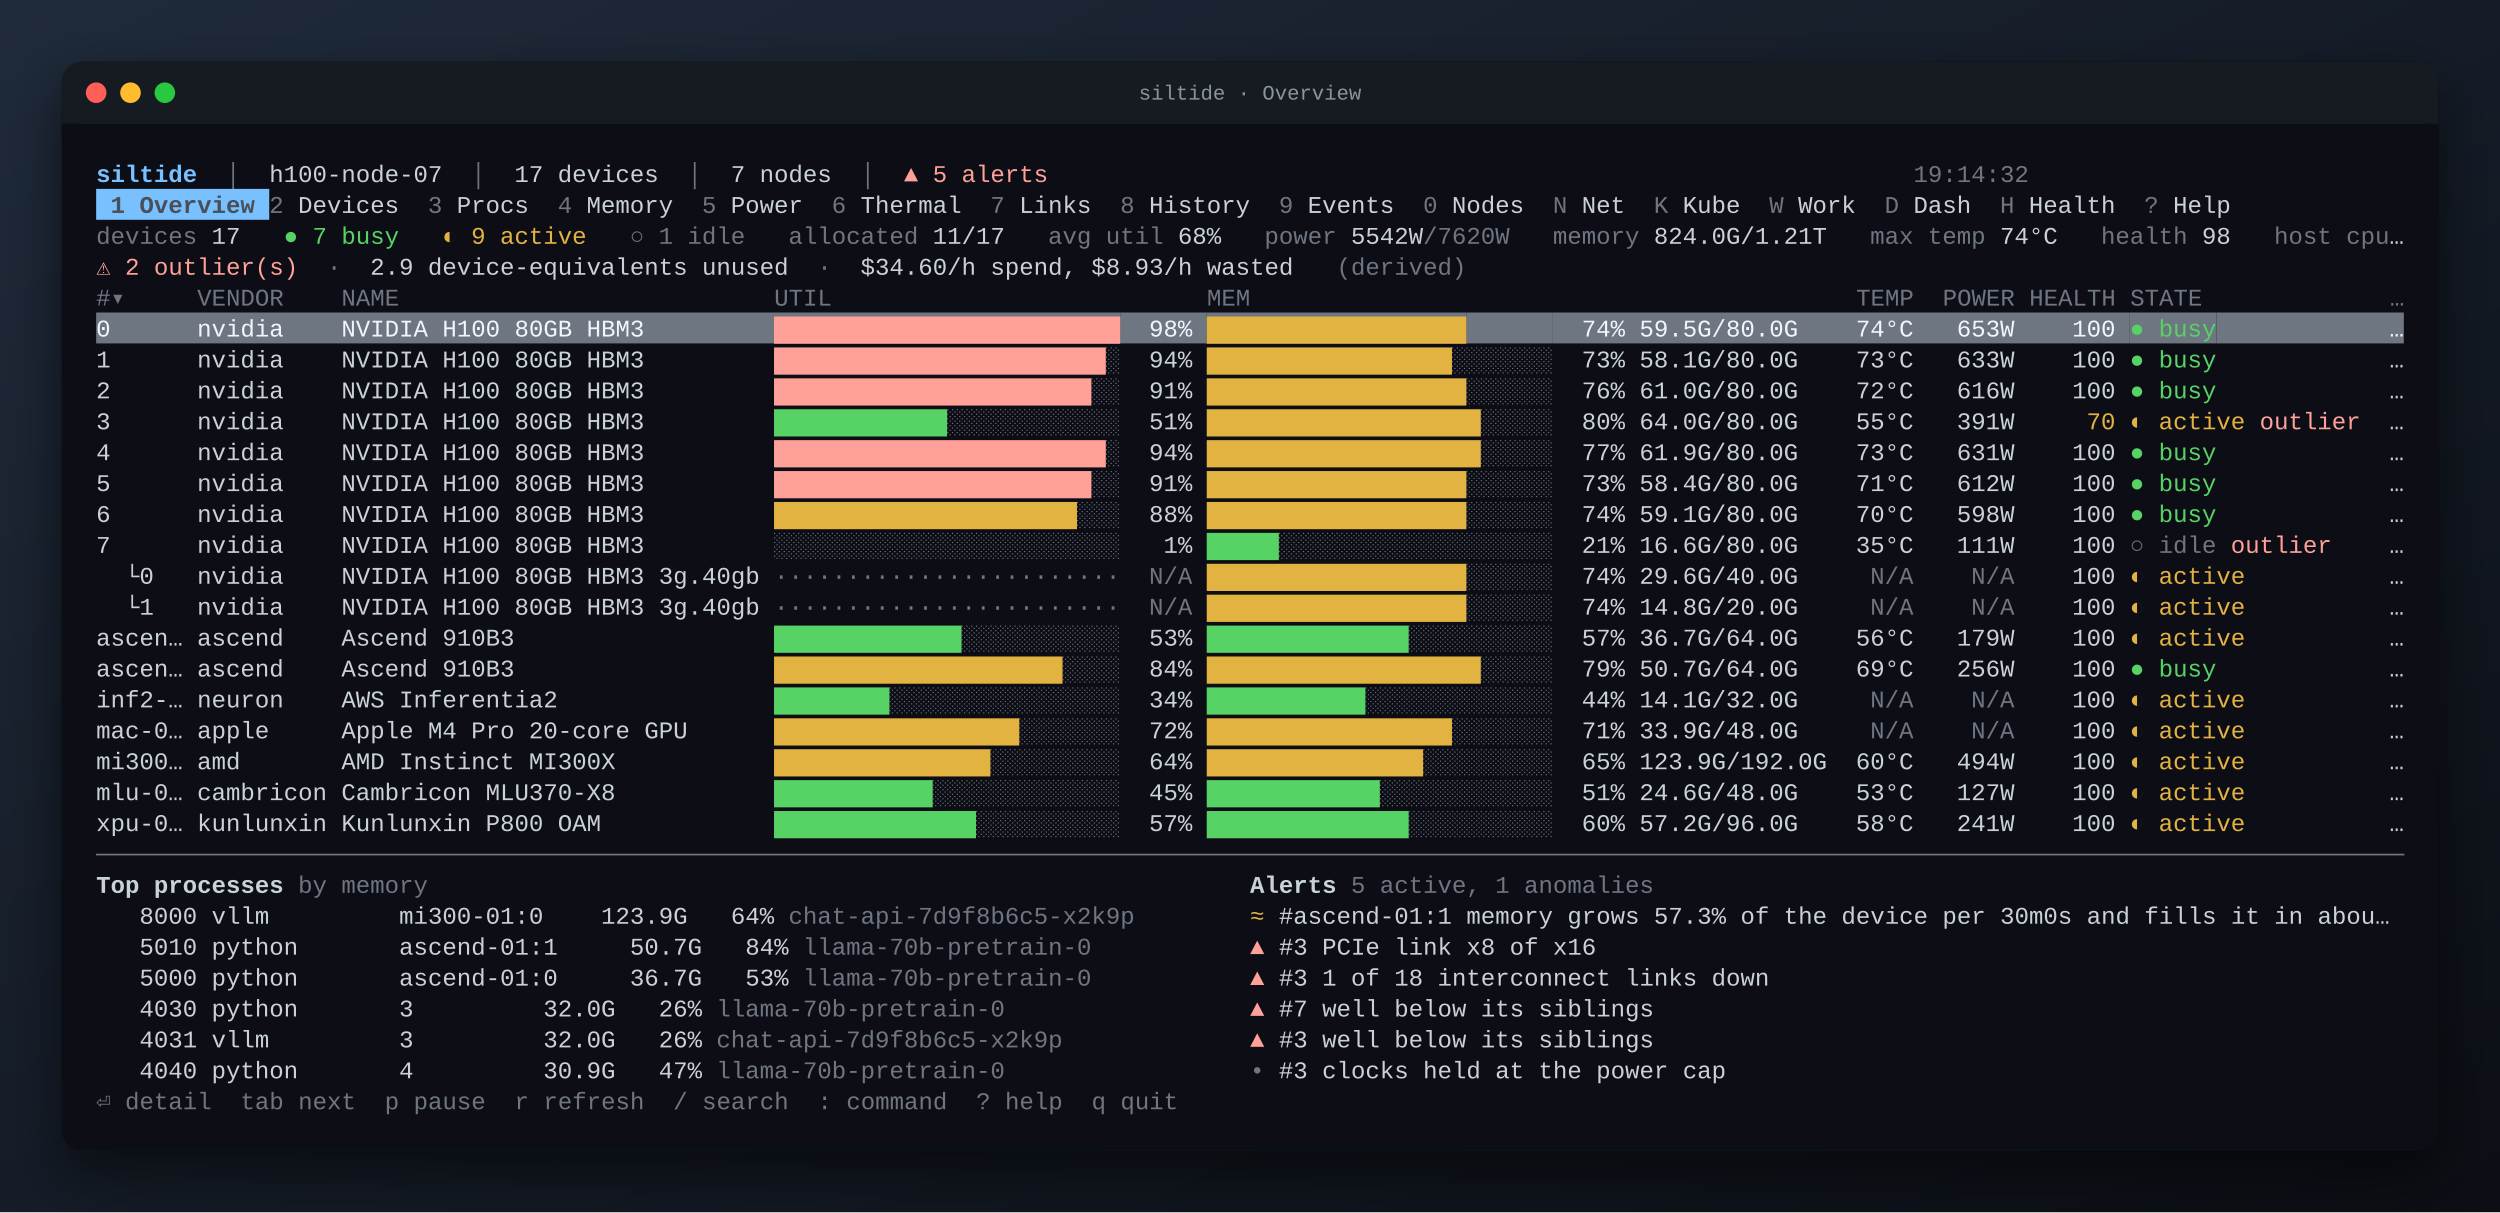
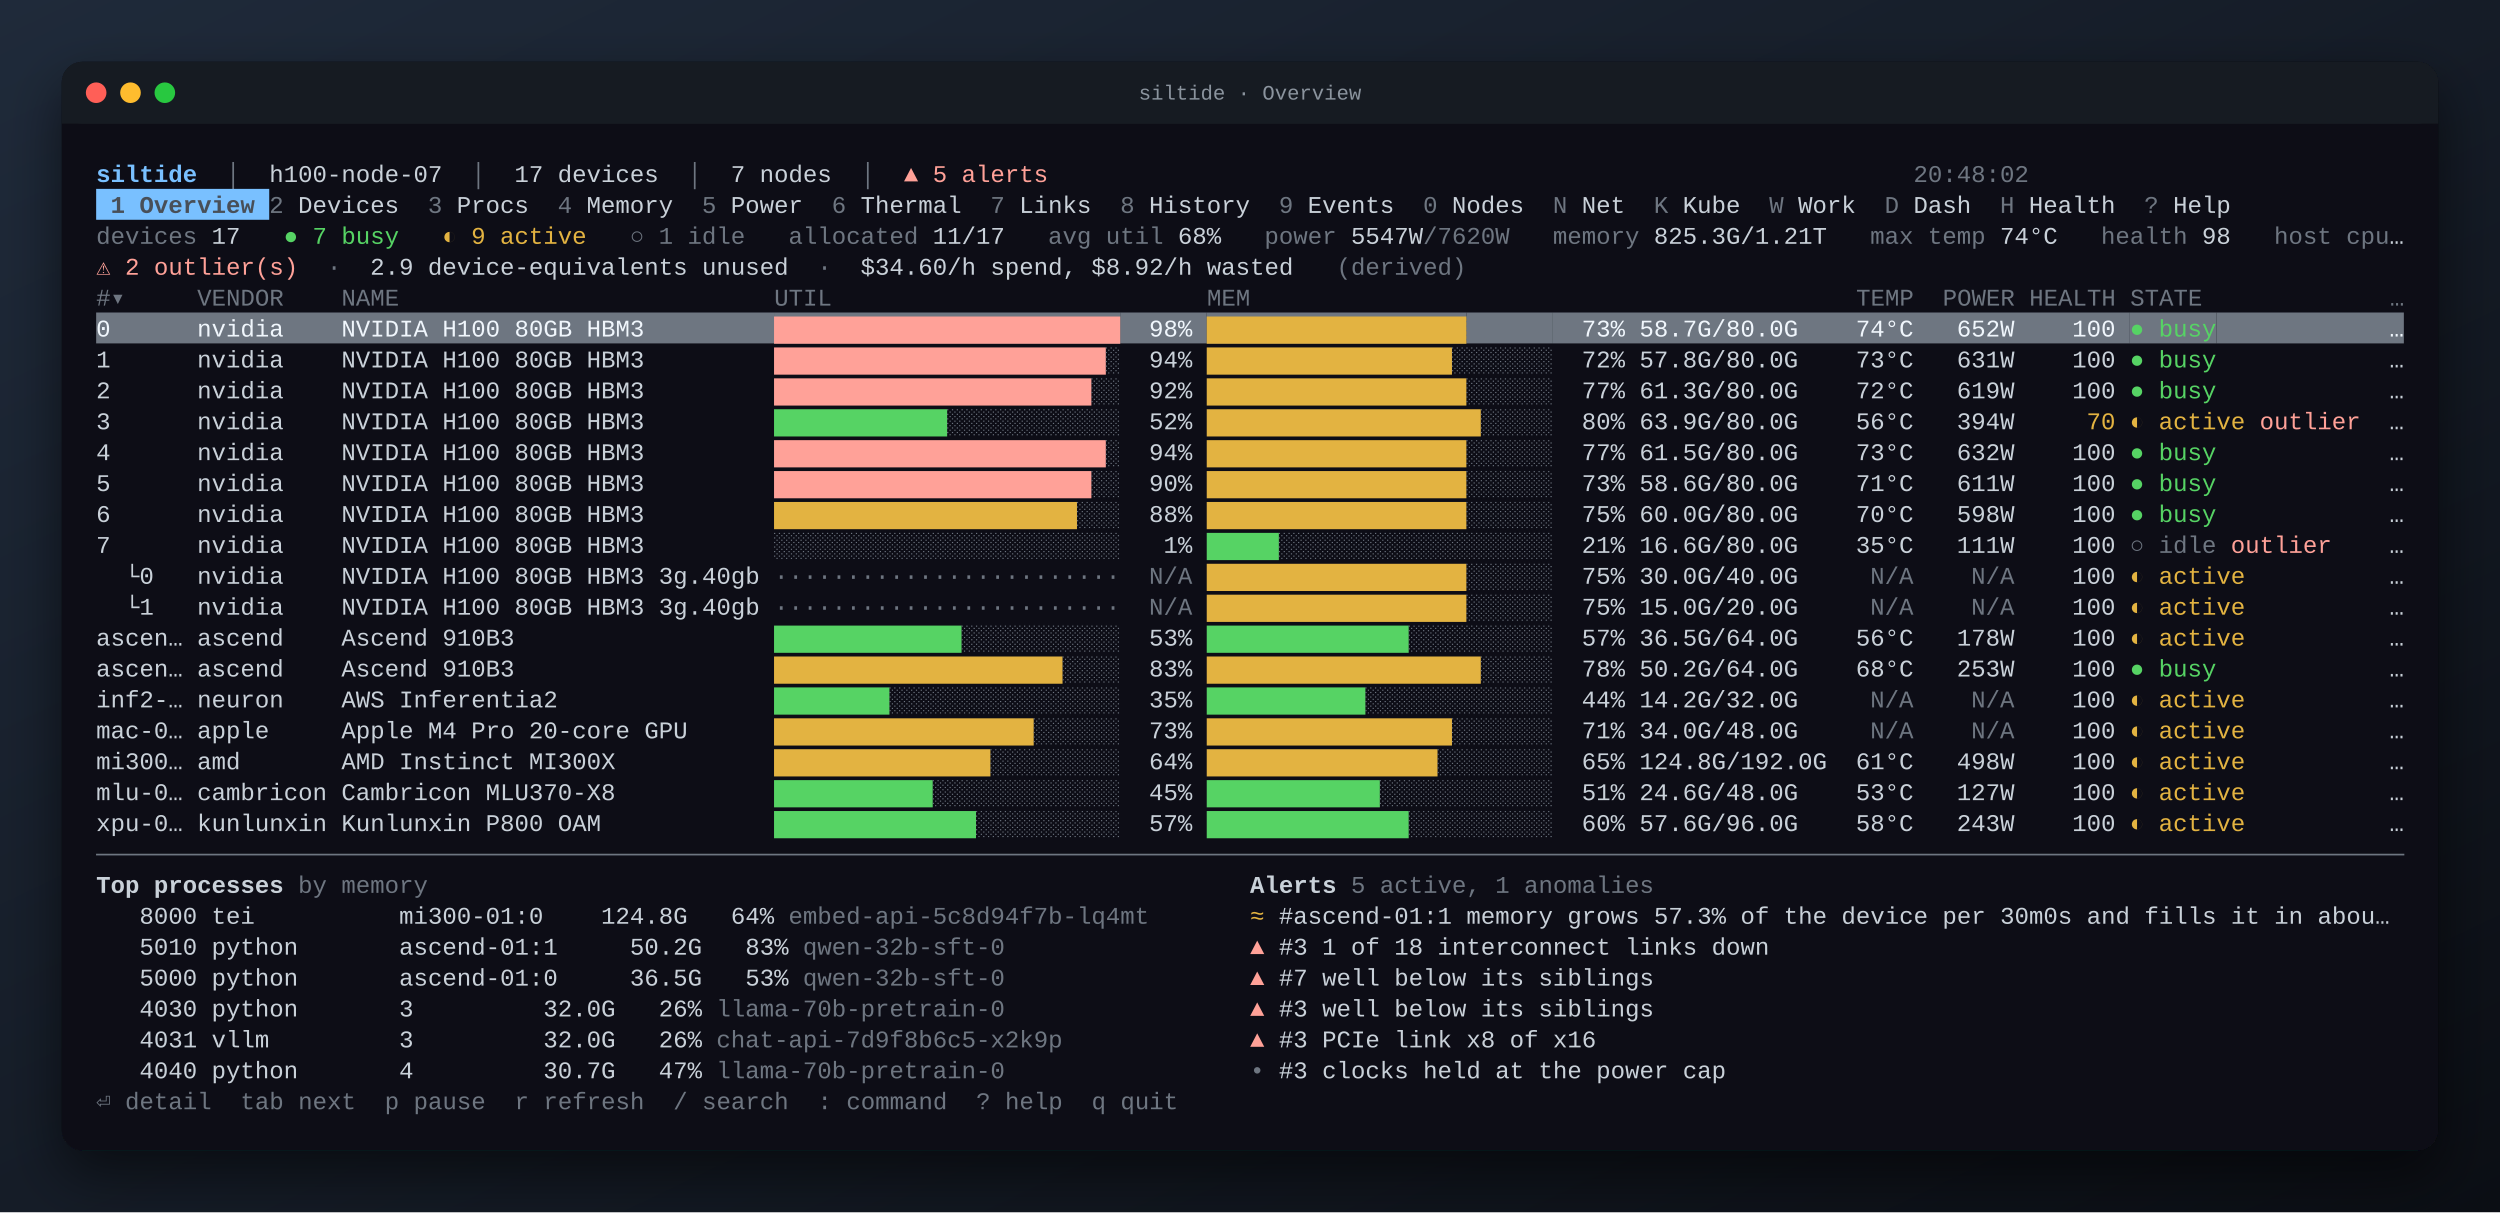
<svg xmlns="http://www.w3.org/2000/svg" width="1456" height="706" viewBox="0 0 1456 706" font-family="JetBrains Mono, SFMono-Regular, Menlo, Consolas, Liberation Mono, monospace" font-size="14">
  <defs>
    <linearGradient id="desk" x1="0" y1="0" x2="1" y2="1">
      <stop offset="0" stop-color="#1f2a3a" />
      <stop offset="1" stop-color="#0b0e14" />
    </linearGradient>
    <filter id="shadow" x="-10%" y="-10%" width="120%" height="130%">
      <feDropShadow dx="0" dy="14" stdDeviation="16" flood-color="#000" flood-opacity="0.55" />
    </filter>
  </defs>
  <rect width="100%" height="100%" fill="url(#desk)" />
  <rect x="36" y="36" width="1384" height="634" rx="12" fill="#0d1117" filter="url(#shadow)" />
  <rect x="36" y="36" width="1384" height="36" rx="12" fill="#161b22" />
  <rect x="36" y="60" width="1384" height="12" fill="#161b22" />
  <circle cx="56" cy="54" r="6" fill="#ff5f57" />
  <circle cx="76" cy="54" r="6" fill="#febc2e" />
  <circle cx="96" cy="54" r="6" fill="#28c840" />
  <text x="50%" y="58" text-anchor="middle" fill="#8b949e" font-size="12">siltide · Overview</text>
  <g xml:space="preserve" transform="translate(36 36)">
    <text y="70.0" fill="#c9d1d9" xml:space="preserve" style="white-space:pre">
      <tspan x="20.0" fill="#79c0ff" font-weight="bold">siltide</tspan>
      <tspan x="78.8" fill="#6e7681">  │  </tspan>
      <tspan x="120.8">h100-node-07</tspan>
      <tspan x="221.6" fill="#6e7681">  │  </tspan>
      <tspan x="263.6">17 devices</tspan>
      <tspan x="347.6" fill="#6e7681">  │  </tspan>
      <tspan x="389.6">7 nodes</tspan>
      <tspan x="448.4" fill="#6e7681">  │  </tspan>
      <tspan x="490.4" fill="#ffa198">▲ 5 alerts</tspan>
-       <tspan x="1078.4" fill="#6e7681">19:14:32                         </tspan>
+       <tspan x="1078.4" fill="#6e7681">20:48:02                         </tspan>
    </text>
    <rect x="20.0" y="74.0" width="100.8" height="18.0" fill="#79c0ff" />
    <text y="88.0" fill="#c9d1d9" xml:space="preserve" style="white-space:pre">
      <tspan x="20.0" fill="#484f58" font-weight="bold"> 1 Overview </tspan>
      <tspan x="120.8" fill="#6e7681">2</tspan>
      <tspan x="129.2"> Devices  </tspan>
      <tspan x="213.2" fill="#6e7681">3</tspan>
      <tspan x="221.6"> Procs  </tspan>
      <tspan x="288.8" fill="#6e7681">4</tspan>
      <tspan x="297.2"> Memory  </tspan>
      <tspan x="372.8" fill="#6e7681">5</tspan>
      <tspan x="381.2"> Power  </tspan>
      <tspan x="448.4" fill="#6e7681">6</tspan>
      <tspan x="456.8"> Thermal  </tspan>
      <tspan x="540.8" fill="#6e7681">7</tspan>
      <tspan x="549.2"> Links  </tspan>
      <tspan x="616.4" fill="#6e7681">8</tspan>
      <tspan x="624.8"> History  </tspan>
      <tspan x="708.8" fill="#6e7681">9</tspan>
      <tspan x="717.2"> Events  </tspan>
      <tspan x="792.8" fill="#6e7681">0</tspan>
      <tspan x="801.2"> Nodes  </tspan>
      <tspan x="868.4" fill="#6e7681">N</tspan>
      <tspan x="876.8"> Net  </tspan>
      <tspan x="927.2" fill="#6e7681">K</tspan>
      <tspan x="935.6"> Kube  </tspan>
      <tspan x="994.4" fill="#6e7681">W</tspan>
      <tspan x="1002.8"> Work  </tspan>
      <tspan x="1061.6" fill="#6e7681">D</tspan>
      <tspan x="1070.0"> Dash  </tspan>
      <tspan x="1128.8" fill="#6e7681">H</tspan>
      <tspan x="1137.2"> Health  </tspan>
      <tspan x="1212.8" fill="#6e7681">?</tspan>
      <tspan x="1221.2"> Help  </tspan>
    </text>
    <text y="106.0" fill="#c9d1d9" xml:space="preserve" style="white-space:pre">
      <tspan x="20.0" fill="#6e7681">devices</tspan>
      <tspan x="78.8"> 17   </tspan>
      <tspan x="129.2" fill="#56d364">● 7 busy</tspan>
      <tspan x="221.6" fill="#e3b341">◐ 9 active</tspan>
      <tspan x="330.8" fill="#6e7681">○ 1 idle</tspan>
      <tspan x="423.2" fill="#6e7681">allocated</tspan>
      <tspan x="498.8"> 11/17   </tspan>
      <tspan x="574.4" fill="#6e7681">avg util</tspan>
      <tspan x="641.6"> 68%   </tspan>
      <tspan x="700.4" fill="#6e7681">power</tspan>
-       <tspan x="742.4"> 5542W</tspan>
+       <tspan x="742.4"> 5547W</tspan>
      <tspan x="792.8" fill="#6e7681">/7620W</tspan>
      <tspan x="868.4" fill="#6e7681">memory</tspan>
-       <tspan x="918.8"> 824.0G/1.21T   </tspan>
+       <tspan x="918.8"> 825.3G/1.21T   </tspan>
      <tspan x="1053.2" fill="#6e7681">max temp</tspan>
      <tspan x="1120.4"> 74°C   </tspan>
      <tspan x="1187.6" fill="#6e7681">health</tspan>
      <tspan x="1238.0"> 98   </tspan>
      <tspan x="1288.4" fill="#6e7681">host cpu</tspan>
      <tspan x="1355.6">…</tspan>
    </text>
    <text y="124.0" fill="#c9d1d9" xml:space="preserve" style="white-space:pre">
      <tspan x="20.0" fill="#ffa198">⚠ 2 outlier(s)</tspan>
      <tspan x="137.6" fill="#6e7681">  ·  </tspan>
      <tspan x="179.6">2.9 device-equivalents unused</tspan>
      <tspan x="423.2" fill="#6e7681">  ·  </tspan>
-       <tspan x="465.2">$34.60/h spend, $8.93/h wasted</tspan>
+       <tspan x="465.2">$34.60/h spend, $8.92/h wasted</tspan>
      <tspan x="717.2" fill="#6e7681">   (derived)</tspan>
    </text>
    <text y="142.0" fill="#c9d1d9" xml:space="preserve" style="white-space:pre">
      <tspan x="20.0" fill="#6e7681">#▾     VENDOR    NAME                          UTIL                          MEM                                          TEMP  POWER HEALTH STATE             …</tspan>
    </text>
    <rect x="20.0" y="146.0" width="394.8" height="18.0" fill="#6e7681" />
    <rect x="414.8" y="146.0" width="201.6" height="18.0" fill="#6e7681" />
    <rect x="616.4" y="146.0" width="50.4" height="18.0" fill="#6e7681" />
    <rect x="666.8" y="146.0" width="151.2" height="18.0" fill="#6e7681" />
    <rect x="818.0" y="146.0" width="50.4" height="18.0" fill="#6e7681" />
    <rect x="868.4" y="146.0" width="336.0" height="18.0" fill="#6e7681" />
    <rect x="1204.4" y="146.0" width="50.4" height="18.0" fill="#6e7681" />
    <rect x="1254.8" y="146.0" width="109.2" height="18.0" fill="#6e7681" />
    <text y="160.0" fill="#c9d1d9" xml:space="preserve" style="white-space:pre">
      <tspan x="20.0" fill="#f0f6fc">0      nvidia    NVIDIA H100 80GB HBM3         </tspan>
      <tspan x="414.8" fill="#ffa198">████████████████████████</tspan>
      <tspan x="616.4" fill="#f0f6fc">  98% </tspan>
      <tspan x="666.8" fill="#e3b341">██████████████████</tspan>
      <tspan x="818.0" fill="#6e7681">░░░░░░</tspan>
-       <tspan x="868.4" fill="#f0f6fc">  74% 59.5G/80.0G    74°C   653W    100 </tspan>
+       <tspan x="868.4" fill="#f0f6fc">  73% 58.7G/80.0G    74°C   652W    100 </tspan>
      <tspan x="1204.4" fill="#56d364">● busy</tspan>
      <tspan x="1254.8" fill="#f0f6fc">            …</tspan>
    </text>
    <text y="178.0" fill="#c9d1d9" xml:space="preserve" style="white-space:pre">
      <tspan x="20.0">1      nvidia    NVIDIA H100 80GB HBM3         </tspan>
      <tspan x="414.8" fill="#ffa198">███████████████████████</tspan>
      <tspan x="608.0" fill="#6e7681">░</tspan>
      <tspan x="616.4">  94% </tspan>
      <tspan x="666.8" fill="#e3b341">█████████████████</tspan>
      <tspan x="809.6" fill="#6e7681">░░░░░░░</tspan>
-       <tspan x="868.4">  73% 58.1G/80.0G    73°C   633W    100 </tspan>
+       <tspan x="868.4">  72% 57.8G/80.0G    73°C   631W    100 </tspan>
      <tspan x="1204.4" fill="#56d364">● busy</tspan>
      <tspan x="1254.8">            …</tspan>
    </text>
    <text y="196.0" fill="#c9d1d9" xml:space="preserve" style="white-space:pre">
      <tspan x="20.0">2      nvidia    NVIDIA H100 80GB HBM3         </tspan>
      <tspan x="414.8" fill="#ffa198">██████████████████████</tspan>
      <tspan x="599.6" fill="#6e7681">░░</tspan>
-       <tspan x="616.4">  91% </tspan>
-       <tspan x="666.8" fill="#e3b341">██████████████████</tspan>
-       <tspan x="818.0" fill="#6e7681">░░░░░░</tspan>
-       <tspan x="868.4">  76% 61.0G/80.0G    72°C   616W    100 </tspan>
+       <tspan x="616.4">  92% </tspan>
+       <tspan x="666.8" fill="#e3b341">██████████████████</tspan>
+       <tspan x="818.0" fill="#6e7681">░░░░░░</tspan>
+       <tspan x="868.4">  77% 61.3G/80.0G    72°C   619W    100 </tspan>
      <tspan x="1204.4" fill="#56d364">● busy</tspan>
      <tspan x="1254.8">            …</tspan>
    </text>
    <text y="214.0" fill="#c9d1d9" xml:space="preserve" style="white-space:pre">
      <tspan x="20.0">3      nvidia    NVIDIA H100 80GB HBM3         </tspan>
      <tspan x="414.8" fill="#56d364">████████████</tspan>
      <tspan x="515.6" fill="#6e7681">░░░░░░░░░░░░</tspan>
-       <tspan x="616.4">  51% </tspan>
+       <tspan x="616.4">  52% </tspan>
      <tspan x="666.8" fill="#e3b341">███████████████████</tspan>
      <tspan x="826.4" fill="#6e7681">░░░░░</tspan>
-       <tspan x="868.4">  80% 64.0G/80.0G    55°C   391W     </tspan>
+       <tspan x="868.4">  80% 63.9G/80.0G    56°C   394W     </tspan>
      <tspan x="1179.2" fill="#e3b341">70</tspan>
      <tspan x="1204.4" fill="#e3b341">◐ active</tspan>
      <tspan x="1280.0" fill="#ffa198">outlier</tspan>
      <tspan x="1338.8">  …</tspan>
    </text>
    <text y="232.0" fill="#c9d1d9" xml:space="preserve" style="white-space:pre">
      <tspan x="20.0">4      nvidia    NVIDIA H100 80GB HBM3         </tspan>
      <tspan x="414.8" fill="#ffa198">███████████████████████</tspan>
      <tspan x="608.0" fill="#6e7681">░</tspan>
      <tspan x="616.4">  94% </tspan>
-       <tspan x="666.8" fill="#e3b341">███████████████████</tspan>
-       <tspan x="826.4" fill="#6e7681">░░░░░</tspan>
-       <tspan x="868.4">  77% 61.9G/80.0G    73°C   631W    100 </tspan>
+       <tspan x="666.8" fill="#e3b341">██████████████████</tspan>
+       <tspan x="818.0" fill="#6e7681">░░░░░░</tspan>
+       <tspan x="868.4">  77% 61.5G/80.0G    73°C   632W    100 </tspan>
      <tspan x="1204.4" fill="#56d364">● busy</tspan>
      <tspan x="1254.8">            …</tspan>
    </text>
    <text y="250.0" fill="#c9d1d9" xml:space="preserve" style="white-space:pre">
      <tspan x="20.0">5      nvidia    NVIDIA H100 80GB HBM3         </tspan>
      <tspan x="414.8" fill="#ffa198">██████████████████████</tspan>
      <tspan x="599.6" fill="#6e7681">░░</tspan>
-       <tspan x="616.4">  91% </tspan>
-       <tspan x="666.8" fill="#e3b341">██████████████████</tspan>
-       <tspan x="818.0" fill="#6e7681">░░░░░░</tspan>
-       <tspan x="868.4">  73% 58.4G/80.0G    71°C   612W    100 </tspan>
+       <tspan x="616.4">  90% </tspan>
+       <tspan x="666.8" fill="#e3b341">██████████████████</tspan>
+       <tspan x="818.0" fill="#6e7681">░░░░░░</tspan>
+       <tspan x="868.4">  73% 58.6G/80.0G    71°C   611W    100 </tspan>
      <tspan x="1204.4" fill="#56d364">● busy</tspan>
      <tspan x="1254.8">            …</tspan>
    </text>
    <text y="268.0" fill="#c9d1d9" xml:space="preserve" style="white-space:pre">
      <tspan x="20.0">6      nvidia    NVIDIA H100 80GB HBM3         </tspan>
      <tspan x="414.8" fill="#e3b341">█████████████████████</tspan>
      <tspan x="591.2" fill="#6e7681">░░░</tspan>
      <tspan x="616.4">  88% </tspan>
      <tspan x="666.8" fill="#e3b341">██████████████████</tspan>
      <tspan x="818.0" fill="#6e7681">░░░░░░</tspan>
-       <tspan x="868.4">  74% 59.1G/80.0G    70°C   598W    100 </tspan>
+       <tspan x="868.4">  75% 60.0G/80.0G    70°C   598W    100 </tspan>
      <tspan x="1204.4" fill="#56d364">● busy</tspan>
      <tspan x="1254.8">            …</tspan>
    </text>
    <text y="286.0" fill="#c9d1d9" xml:space="preserve" style="white-space:pre">
      <tspan x="20.0">7      nvidia    NVIDIA H100 80GB HBM3         </tspan>
      <tspan x="414.8" fill="#6e7681">░░░░░░░░░░░░░░░░░░░░░░░░</tspan>
      <tspan x="616.4">   1% </tspan>
      <tspan x="666.8" fill="#56d364">█████</tspan>
      <tspan x="708.8" fill="#6e7681">░░░░░░░░░░░░░░░░░░░</tspan>
      <tspan x="868.4">  21% 16.6G/80.0G    35°C   111W    100 </tspan>
      <tspan x="1204.4" fill="#6e7681">○ idle</tspan>
      <tspan x="1263.2" fill="#ffa198">outlier</tspan>
      <tspan x="1322.0">    …</tspan>
    </text>
    <text y="304.0" fill="#c9d1d9" xml:space="preserve" style="white-space:pre">
      <tspan x="20.0">  └0   nvidia    NVIDIA H100 80GB HBM3 3g.40gb </tspan>
      <tspan x="414.8" fill="#6e7681">························</tspan>
      <tspan x="633.2" fill="#6e7681">N/A</tspan>
      <tspan x="666.8" fill="#e3b341">██████████████████</tspan>
      <tspan x="818.0" fill="#6e7681">░░░░░░</tspan>
-       <tspan x="868.4">  74% 29.6G/40.0G     </tspan>
+       <tspan x="868.4">  75% 30.0G/40.0G     </tspan>
      <tspan x="1053.2" fill="#6e7681">N/A</tspan>
      <tspan x="1112.0" fill="#6e7681">N/A</tspan>
      <tspan x="1137.2">    100 </tspan>
      <tspan x="1204.4" fill="#e3b341">◐ active</tspan>
      <tspan x="1271.6">          …</tspan>
    </text>
    <text y="322.0" fill="#c9d1d9" xml:space="preserve" style="white-space:pre">
      <tspan x="20.0">  └1   nvidia    NVIDIA H100 80GB HBM3 3g.40gb </tspan>
      <tspan x="414.8" fill="#6e7681">························</tspan>
      <tspan x="633.2" fill="#6e7681">N/A</tspan>
      <tspan x="666.8" fill="#e3b341">██████████████████</tspan>
      <tspan x="818.0" fill="#6e7681">░░░░░░</tspan>
-       <tspan x="868.4">  74% 14.8G/20.0G     </tspan>
+       <tspan x="868.4">  75% 15.0G/20.0G     </tspan>
      <tspan x="1053.2" fill="#6e7681">N/A</tspan>
      <tspan x="1112.0" fill="#6e7681">N/A</tspan>
      <tspan x="1137.2">    100 </tspan>
      <tspan x="1204.4" fill="#e3b341">◐ active</tspan>
      <tspan x="1271.6">          …</tspan>
    </text>
    <text y="340.0" fill="#c9d1d9" xml:space="preserve" style="white-space:pre">
      <tspan x="20.0">ascen… ascend    Ascend 910B3                  </tspan>
      <tspan x="414.8" fill="#56d364">█████████████</tspan>
      <tspan x="524.0" fill="#6e7681">░░░░░░░░░░░</tspan>
      <tspan x="616.4">  53% </tspan>
      <tspan x="666.8" fill="#56d364">██████████████</tspan>
      <tspan x="784.4" fill="#6e7681">░░░░░░░░░░</tspan>
-       <tspan x="868.4">  57% 36.7G/64.0G    56°C   179W    100 </tspan>
+       <tspan x="868.4">  57% 36.5G/64.0G    56°C   178W    100 </tspan>
      <tspan x="1204.4" fill="#e3b341">◐ active</tspan>
      <tspan x="1271.6">          …</tspan>
    </text>
    <text y="358.0" fill="#c9d1d9" xml:space="preserve" style="white-space:pre">
      <tspan x="20.0">ascen… ascend    Ascend 910B3                  </tspan>
      <tspan x="414.8" fill="#e3b341">████████████████████</tspan>
      <tspan x="582.8" fill="#6e7681">░░░░</tspan>
-       <tspan x="616.4">  84% </tspan>
+       <tspan x="616.4">  83% </tspan>
      <tspan x="666.8" fill="#e3b341">███████████████████</tspan>
      <tspan x="826.4" fill="#6e7681">░░░░░</tspan>
-       <tspan x="868.4">  79% 50.7G/64.0G    69°C   256W    100 </tspan>
+       <tspan x="868.4">  78% 50.2G/64.0G    68°C   253W    100 </tspan>
      <tspan x="1204.4" fill="#56d364">● busy</tspan>
      <tspan x="1254.8">            …</tspan>
    </text>
    <text y="376.0" fill="#c9d1d9" xml:space="preserve" style="white-space:pre">
      <tspan x="20.0">inf2-… neuron    AWS Inferentia2               </tspan>
      <tspan x="414.8" fill="#56d364">████████</tspan>
      <tspan x="482.0" fill="#6e7681">░░░░░░░░░░░░░░░░</tspan>
-       <tspan x="616.4">  34% </tspan>
+       <tspan x="616.4">  35% </tspan>
      <tspan x="666.8" fill="#56d364">███████████</tspan>
      <tspan x="759.2" fill="#6e7681">░░░░░░░░░░░░░</tspan>
-       <tspan x="868.4">  44% 14.1G/32.0G     </tspan>
+       <tspan x="868.4">  44% 14.2G/32.0G     </tspan>
      <tspan x="1053.2" fill="#6e7681">N/A</tspan>
      <tspan x="1112.0" fill="#6e7681">N/A</tspan>
      <tspan x="1137.2">    100 </tspan>
      <tspan x="1204.4" fill="#e3b341">◐ active</tspan>
      <tspan x="1271.6">          …</tspan>
    </text>
    <text y="394.0" fill="#c9d1d9" xml:space="preserve" style="white-space:pre">
      <tspan x="20.0">mac-0… apple     Apple M4 Pro 20-core GPU      </tspan>
-       <tspan x="414.8" fill="#e3b341">█████████████████</tspan>
-       <tspan x="557.6" fill="#6e7681">░░░░░░░</tspan>
-       <tspan x="616.4">  72% </tspan>
+       <tspan x="414.8" fill="#e3b341">██████████████████</tspan>
+       <tspan x="566.0" fill="#6e7681">░░░░░░</tspan>
+       <tspan x="616.4">  73% </tspan>
      <tspan x="666.8" fill="#e3b341">█████████████████</tspan>
      <tspan x="809.6" fill="#6e7681">░░░░░░░</tspan>
-       <tspan x="868.4">  71% 33.9G/48.0G     </tspan>
+       <tspan x="868.4">  71% 34.0G/48.0G     </tspan>
      <tspan x="1053.2" fill="#6e7681">N/A</tspan>
      <tspan x="1112.0" fill="#6e7681">N/A</tspan>
      <tspan x="1137.2">    100 </tspan>
      <tspan x="1204.4" fill="#e3b341">◐ active</tspan>
      <tspan x="1271.6">          …</tspan>
    </text>
    <text y="412.0" fill="#c9d1d9" xml:space="preserve" style="white-space:pre">
      <tspan x="20.0">mi300… amd       AMD Instinct MI300X           </tspan>
      <tspan x="414.8" fill="#e3b341">███████████████</tspan>
      <tspan x="540.8" fill="#6e7681">░░░░░░░░░</tspan>
      <tspan x="616.4">  64% </tspan>
-       <tspan x="666.8" fill="#e3b341">███████████████</tspan>
-       <tspan x="792.8" fill="#6e7681">░░░░░░░░░</tspan>
-       <tspan x="868.4">  65% 123.9G/192.0G  60°C   494W    100 </tspan>
+       <tspan x="666.8" fill="#e3b341">████████████████</tspan>
+       <tspan x="801.2" fill="#6e7681">░░░░░░░░</tspan>
+       <tspan x="868.4">  65% 124.8G/192.0G  61°C   498W    100 </tspan>
      <tspan x="1204.4" fill="#e3b341">◐ active</tspan>
      <tspan x="1271.6">          …</tspan>
    </text>
    <text y="430.0" fill="#c9d1d9" xml:space="preserve" style="white-space:pre">
      <tspan x="20.0">mlu-0… cambricon Cambricon MLU370-X8           </tspan>
      <tspan x="414.8" fill="#56d364">███████████</tspan>
      <tspan x="507.2" fill="#6e7681">░░░░░░░░░░░░░</tspan>
      <tspan x="616.4">  45% </tspan>
      <tspan x="666.8" fill="#56d364">████████████</tspan>
      <tspan x="767.6" fill="#6e7681">░░░░░░░░░░░░</tspan>
      <tspan x="868.4">  51% 24.6G/48.0G    53°C   127W    100 </tspan>
      <tspan x="1204.4" fill="#e3b341">◐ active</tspan>
      <tspan x="1271.6">          …</tspan>
    </text>
    <text y="448.0" fill="#c9d1d9" xml:space="preserve" style="white-space:pre">
      <tspan x="20.0">xpu-0… kunlunxin Kunlunxin P800 OAM            </tspan>
      <tspan x="414.8" fill="#56d364">██████████████</tspan>
      <tspan x="532.4" fill="#6e7681">░░░░░░░░░░</tspan>
      <tspan x="616.4">  57% </tspan>
      <tspan x="666.8" fill="#56d364">██████████████</tspan>
      <tspan x="784.4" fill="#6e7681">░░░░░░░░░░</tspan>
-       <tspan x="868.4">  60% 57.2G/96.0G    58°C   241W    100 </tspan>
+       <tspan x="868.4">  60% 57.6G/96.0G    58°C   243W    100 </tspan>
      <tspan x="1204.4" fill="#e3b341">◐ active</tspan>
      <tspan x="1271.6">          …</tspan>
    </text>
    <text y="466.0" fill="#c9d1d9" xml:space="preserve" style="white-space:pre">
      <tspan x="20.0" fill="#6e7681">────────────────────────────────────────────────────────────────────────────────────────────────────────────────────────────────────────────────────────────────</tspan>
    </text>
    <text y="484.0" fill="#c9d1d9" xml:space="preserve" style="white-space:pre">
      <tspan x="20.0" font-weight="bold">Top processes</tspan>
      <tspan x="129.2" fill="#6e7681"> by memory</tspan>
      <tspan x="692.0" font-weight="bold">Alerts</tspan>
      <tspan x="742.4" fill="#6e7681"> 5 active, 1 anomalies</tspan>
    </text>
    <text y="502.0" fill="#c9d1d9" xml:space="preserve" style="white-space:pre">
-       <tspan x="20.0">   8000 vllm         mi300-01:0    123.9G   64% </tspan>
-       <tspan x="423.2" fill="#6e7681">chat-api-7d9f8b6c5-x2k9p</tspan>
+       <tspan x="20.0">   8000 tei          mi300-01:0    124.8G   64% </tspan>
+       <tspan x="423.2" fill="#6e7681">embed-api-5c8d94f7b-lq4mt</tspan>
      <tspan x="692.0" fill="#e3b341">≈</tspan>
      <tspan x="700.4"> #ascend-01:1 memory grows 57.3% of the device per 30m0s and fills it in abou…</tspan>
    </text>
    <text y="520.0" fill="#c9d1d9" xml:space="preserve" style="white-space:pre">
-       <tspan x="20.0">   5010 python       ascend-01:1     50.7G   84% </tspan>
-       <tspan x="431.6" fill="#6e7681">llama-70b-pretrain-0</tspan>
-       <tspan x="692.0" fill="#ffa198">▲</tspan>
-       <tspan x="700.4"> #3 PCIe link x8 of x16                                                        </tspan>
-     </text>
-     <text y="538.0" fill="#c9d1d9" xml:space="preserve" style="white-space:pre">
-       <tspan x="20.0">   5000 python       ascend-01:0     36.7G   53% </tspan>
-       <tspan x="431.6" fill="#6e7681">llama-70b-pretrain-0</tspan>
+       <tspan x="20.0">   5010 python       ascend-01:1     50.2G   83% </tspan>
+       <tspan x="431.6" fill="#6e7681">qwen-32b-sft-0</tspan>
      <tspan x="692.0" fill="#ffa198">▲</tspan>
      <tspan x="700.4"> #3 1 of 18 interconnect links down                                            </tspan>
+     </text>
+     <text y="538.0" fill="#c9d1d9" xml:space="preserve" style="white-space:pre">
+       <tspan x="20.0">   5000 python       ascend-01:0     36.5G   53% </tspan>
+       <tspan x="431.6" fill="#6e7681">qwen-32b-sft-0</tspan>
+       <tspan x="692.0" fill="#ffa198">▲</tspan>
+       <tspan x="700.4"> #7 well below its siblings                                                    </tspan>
    </text>
    <text y="556.0" fill="#c9d1d9" xml:space="preserve" style="white-space:pre">
      <tspan x="20.0">   4030 python       3         32.0G   26% </tspan>
      <tspan x="381.2" fill="#6e7681">llama-70b-pretrain-0</tspan>
      <tspan x="692.0" fill="#ffa198">▲</tspan>
-       <tspan x="700.4"> #7 well below its siblings                                                    </tspan>
+       <tspan x="700.4"> #3 well below its siblings                                                    </tspan>
    </text>
    <text y="574.0" fill="#c9d1d9" xml:space="preserve" style="white-space:pre">
      <tspan x="20.0">   4031 vllm         3         32.0G   26% </tspan>
      <tspan x="381.2" fill="#6e7681">chat-api-7d9f8b6c5-x2k9p</tspan>
      <tspan x="692.0" fill="#ffa198">▲</tspan>
-       <tspan x="700.4"> #3 well below its siblings                                                    </tspan>
+       <tspan x="700.4"> #3 PCIe link x8 of x16                                                        </tspan>
    </text>
    <text y="592.0" fill="#c9d1d9" xml:space="preserve" style="white-space:pre">
-       <tspan x="20.0">   4040 python       4         30.9G   47% </tspan>
+       <tspan x="20.0">   4040 python       4         30.7G   47% </tspan>
      <tspan x="381.2" fill="#6e7681">llama-70b-pretrain-0</tspan>
      <tspan x="692.0" fill="#6e7681">•</tspan>
      <tspan x="700.4"> #3 clocks held at the power cap                                               </tspan>
    </text>
    <text y="610.0" fill="#c9d1d9" xml:space="preserve" style="white-space:pre">
      <tspan x="20.0" fill="#6e7681">⏎ detail  tab next  p pause  r refresh  / search  : command  ? help  q quit</tspan>
    </text>
  </g>
</svg>
